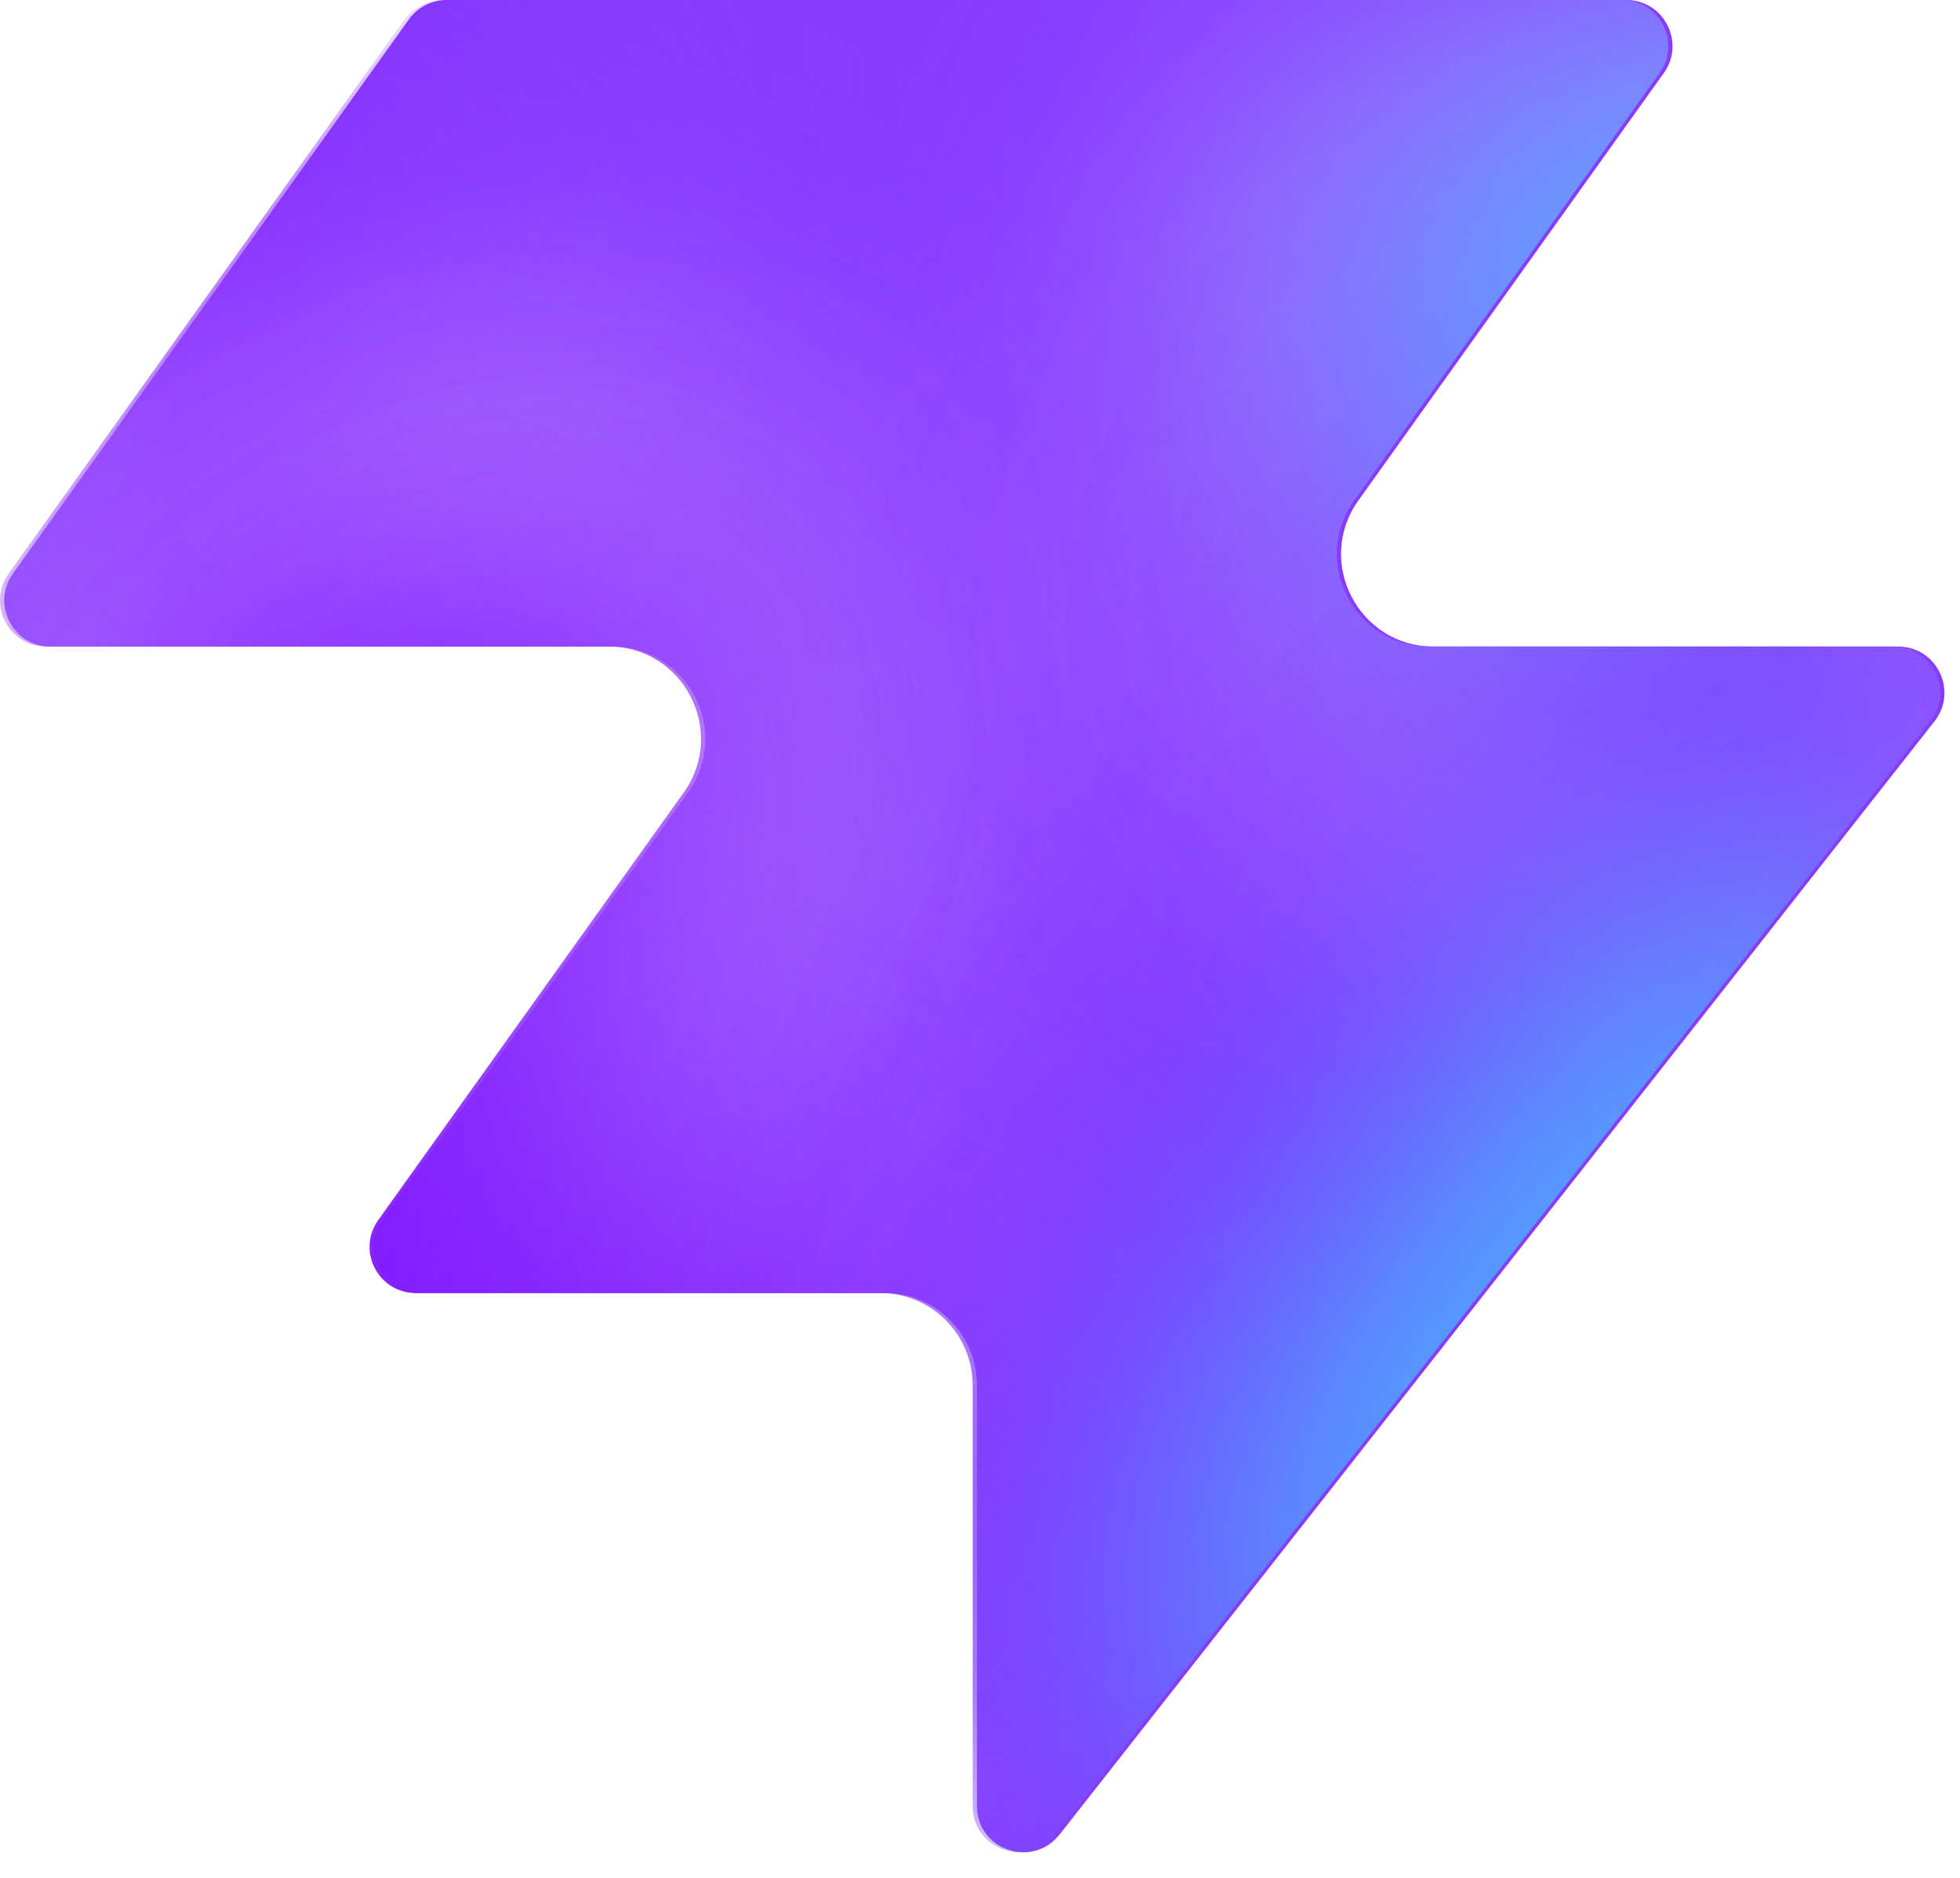
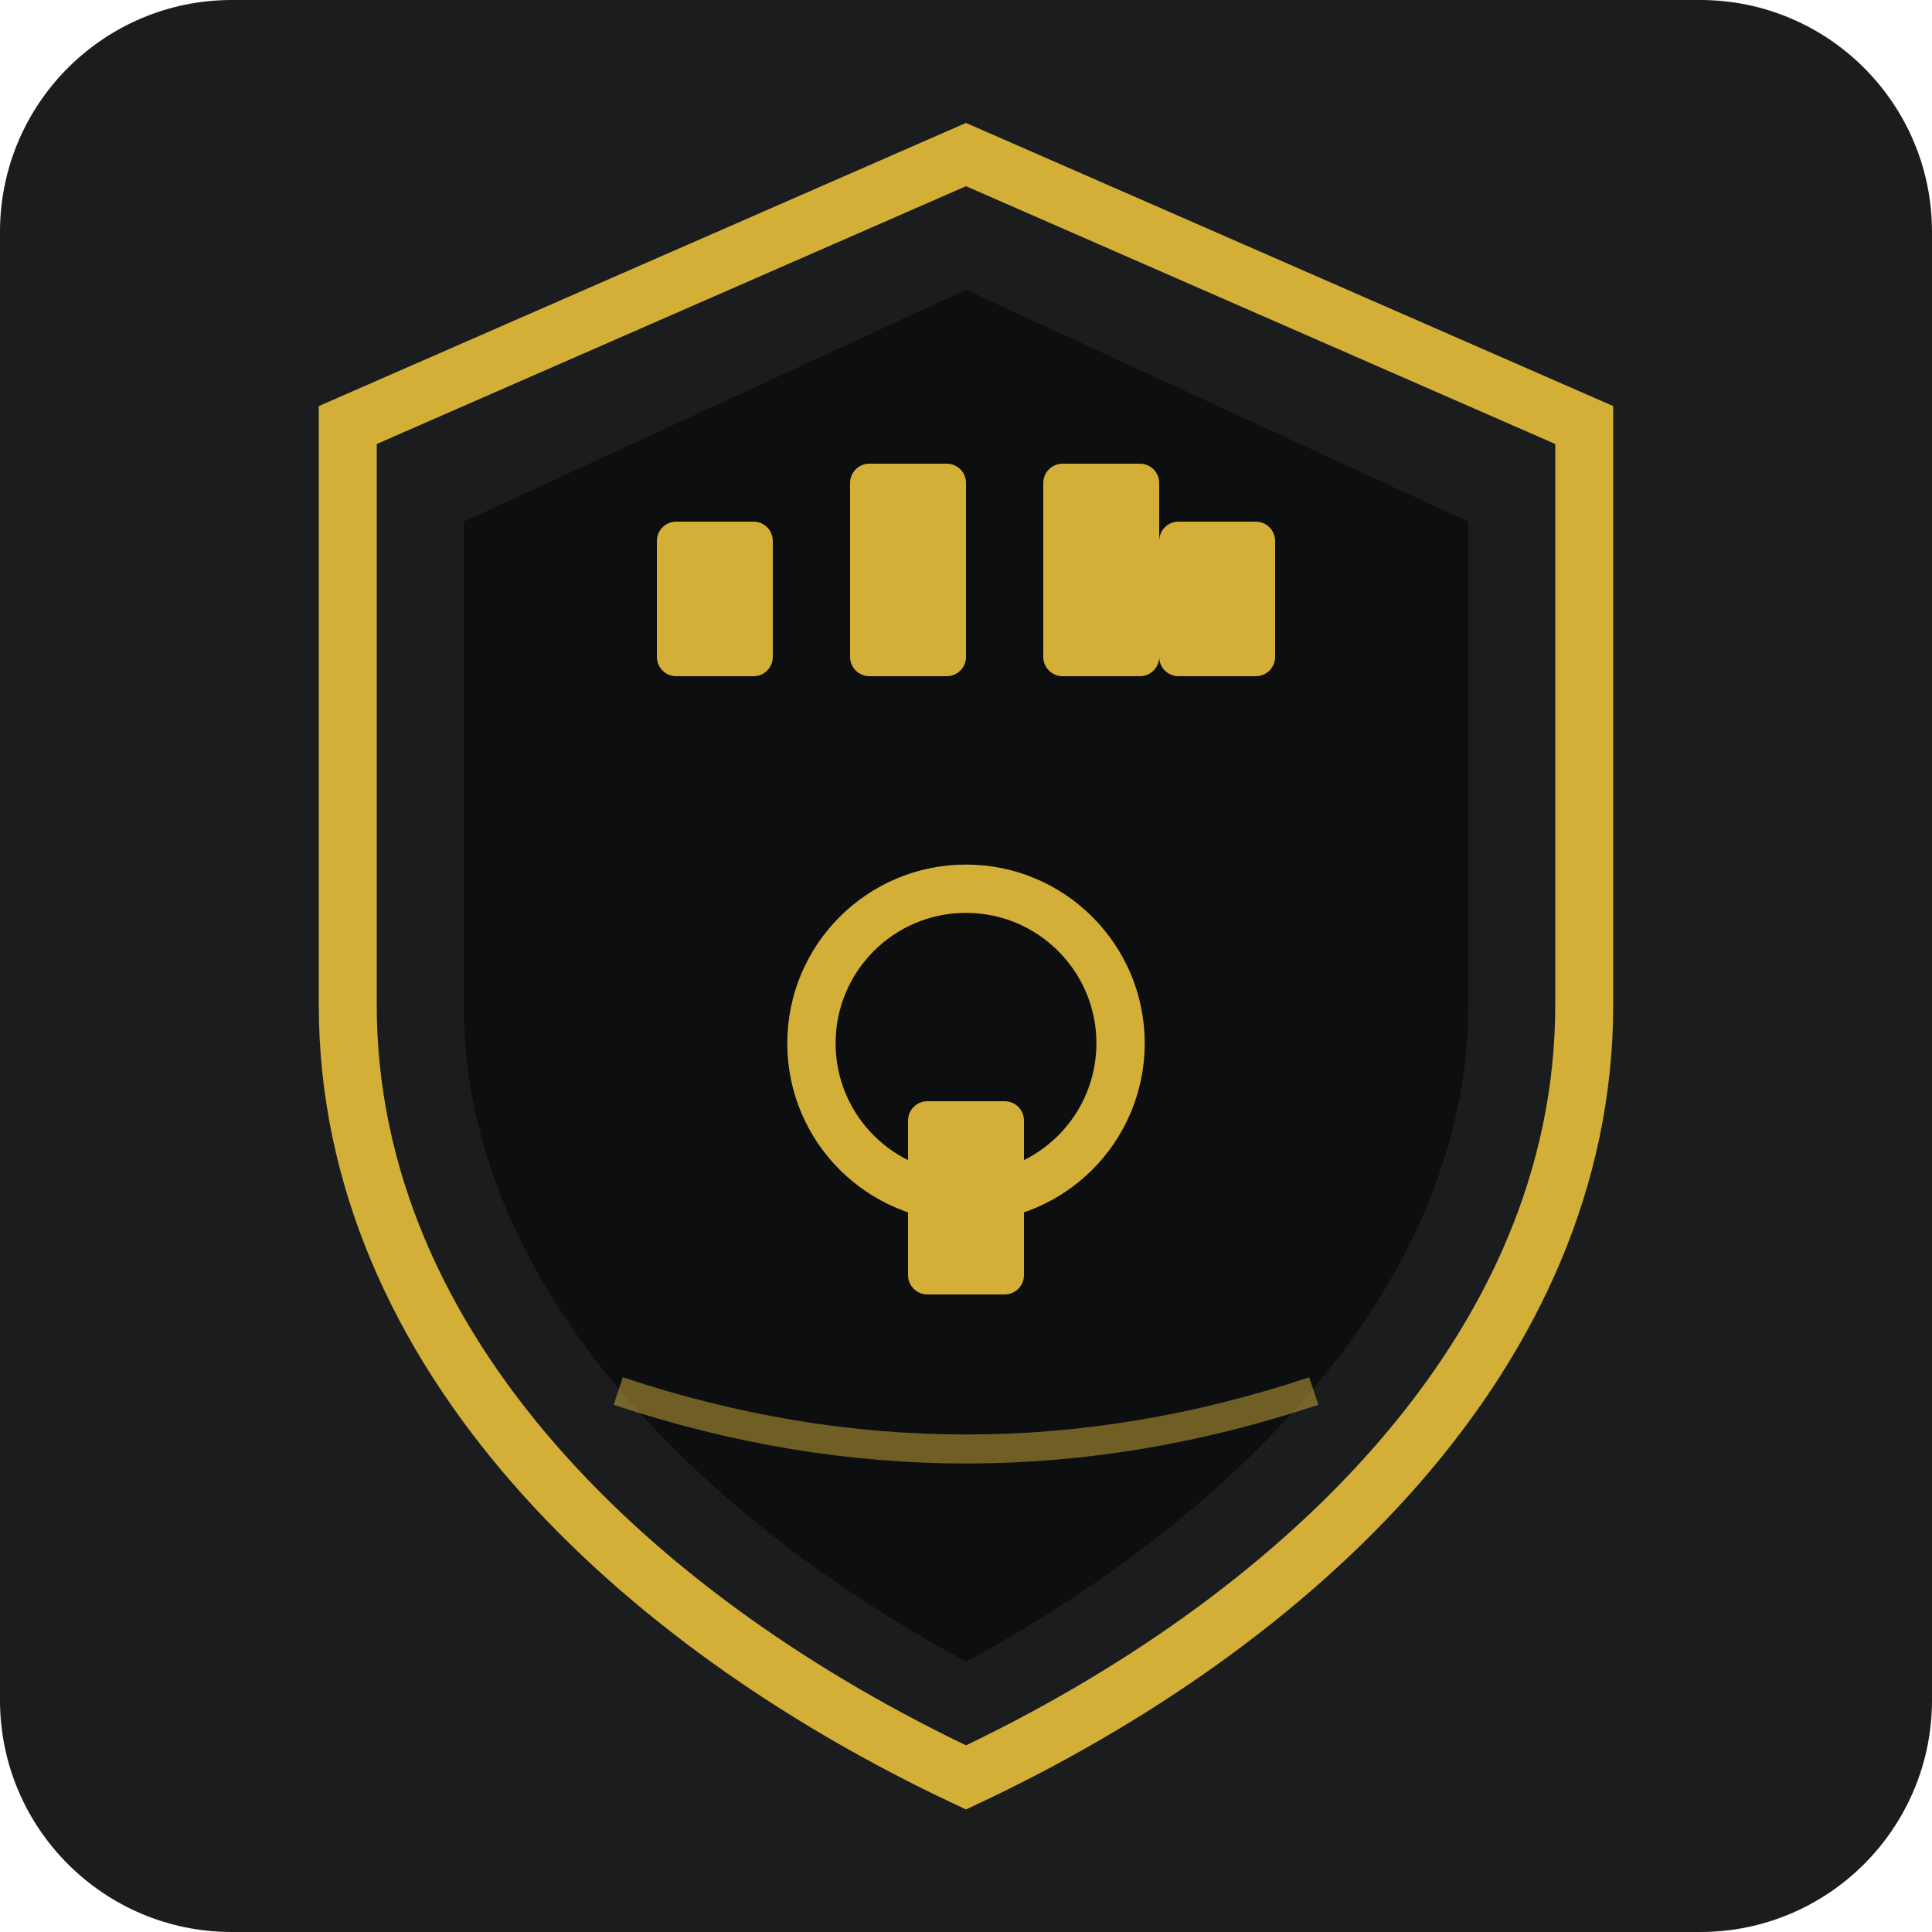
- <svg xmlns="http://www.w3.org/2000/svg" width="48" height="46" fill="none" viewBox="0 0 48 46">
-   <path fill="#863bff" d="M25.946 44.938c-.664.845-2.021.375-2.021-.698V33.937a2.26 2.26 0 0 0-2.262-2.262H10.287c-.92 0-1.456-1.04-.92-1.788l7.48-10.471c1.07-1.497 0-3.578-1.842-3.578H1.237c-.92 0-1.456-1.04-.92-1.788L10.013.474c.214-.297.556-.474.92-.474h28.894c.92 0 1.456 1.04.92 1.788l-7.48 10.471c-1.07 1.498 0 3.579 1.842 3.579h11.377c.943 0 1.473 1.088.89 1.83L25.947 44.94z" style="fill:#863bff;fill:color(display-p3 .525 .23 1);fill-opacity:1" />
-   <mask id="a" width="48" height="46" x="0" y="0" maskUnits="userSpaceOnUse" style="mask-type:alpha">
-     <path fill="#000" d="M25.842 44.938c-.664.844-2.021.375-2.021-.698V33.937a2.26 2.26 0 0 0-2.262-2.262H10.183c-.92 0-1.456-1.04-.92-1.788l7.48-10.471c1.07-1.498 0-3.579-1.842-3.579H1.133c-.92 0-1.456-1.04-.92-1.787L9.91.473c.214-.297.556-.474.92-.474h28.894c.92 0 1.456 1.04.92 1.788l-7.48 10.471c-1.07 1.498 0 3.578 1.842 3.578h11.377c.943 0 1.473 1.088.89 1.832L25.843 44.94z" style="fill:#000;fill-opacity:1" />
-   </mask>
-   <g mask="url(#a)">
-     <g filter="url(#b)">
-       <ellipse cx="5.508" cy="14.704" fill="#ede6ff" rx="5.508" ry="14.704" style="fill:#ede6ff;fill:color(display-p3 .927 .903 1);fill-opacity:1" transform="matrix(.00324 1 1 -.00324 -4.47 31.516)" />
-     </g>
-     <g filter="url(#c)">
-       <ellipse cx="10.399" cy="29.851" fill="#ede6ff" rx="10.399" ry="29.851" style="fill:#ede6ff;fill:color(display-p3 .927 .903 1);fill-opacity:1" transform="matrix(.00324 1 1 -.00324 -39.328 7.883)" />
-     </g>
-     <g filter="url(#d)">
-       <ellipse cx="5.508" cy="30.487" fill="#7e14ff" rx="5.508" ry="30.487" style="fill:#7e14ff;fill:color(display-p3 .492 .077 1);fill-opacity:1" transform="rotate(89.814 -25.913 -14.639)scale(1 -1)" />
-     </g>
-     <g filter="url(#e)">
-       <ellipse cx="5.508" cy="30.599" fill="#7e14ff" rx="5.508" ry="30.599" style="fill:#7e14ff;fill:color(display-p3 .492 .077 1);fill-opacity:1" transform="rotate(89.814 -32.644 -3.334)scale(1 -1)" />
-     </g>
-     <g filter="url(#f)">
-       <ellipse cx="5.508" cy="30.599" fill="#7e14ff" rx="5.508" ry="30.599" style="fill:#7e14ff;fill:color(display-p3 .492 .077 1);fill-opacity:1" transform="matrix(.00324 1 1 -.00324 -34.34 30.47)" />
-     </g>
-     <g filter="url(#g)">
-       <ellipse cx="14.072" cy="22.078" fill="#ede6ff" rx="14.072" ry="22.078" style="fill:#ede6ff;fill:color(display-p3 .927 .903 1);fill-opacity:1" transform="rotate(93.35 24.506 48.493)scale(-1 1)" />
-     </g>
-     <g filter="url(#h)">
-       <ellipse cx="3.47" cy="21.501" fill="#7e14ff" rx="3.47" ry="21.501" style="fill:#7e14ff;fill:color(display-p3 .492 .077 1);fill-opacity:1" transform="rotate(89.009 28.708 47.59)scale(-1 1)" />
-     </g>
-     <g filter="url(#i)">
-       <ellipse cx="3.47" cy="21.501" fill="#7e14ff" rx="3.47" ry="21.501" style="fill:#7e14ff;fill:color(display-p3 .492 .077 1);fill-opacity:1" transform="rotate(89.009 28.708 47.59)scale(-1 1)" />
-     </g>
-     <g filter="url(#j)">
-       <ellipse cx=".387" cy="8.972" fill="#7e14ff" rx="4.407" ry="29.108" style="fill:#7e14ff;fill:color(display-p3 .492 .077 1);fill-opacity:1" transform="rotate(39.51 .387 8.972)" />
-     </g>
-     <g filter="url(#k)">
-       <ellipse cx="47.523" cy="-6.092" fill="#7e14ff" rx="4.407" ry="29.108" style="fill:#7e14ff;fill:color(display-p3 .492 .077 1);fill-opacity:1" transform="rotate(37.892 47.523 -6.092)" />
-     </g>
-     <g filter="url(#l)">
-       <ellipse cx="41.412" cy="6.333" fill="#47bfff" rx="5.971" ry="9.665" style="fill:#47bfff;fill:color(display-p3 .28 .748 1);fill-opacity:1" transform="rotate(37.892 41.412 6.333)" />
-     </g>
-     <g filter="url(#m)">
-       <ellipse cx="-1.879" cy="38.332" fill="#7e14ff" rx="4.407" ry="29.108" style="fill:#7e14ff;fill:color(display-p3 .492 .077 1);fill-opacity:1" transform="rotate(37.892 -1.88 38.332)" />
-     </g>
-     <g filter="url(#n)">
-       <ellipse cx="-1.879" cy="38.332" fill="#7e14ff" rx="4.407" ry="29.108" style="fill:#7e14ff;fill:color(display-p3 .492 .077 1);fill-opacity:1" transform="rotate(37.892 -1.88 38.332)" />
-     </g>
-     <g filter="url(#o)">
-       <ellipse cx="35.651" cy="29.907" fill="#7e14ff" rx="4.407" ry="29.108" style="fill:#7e14ff;fill:color(display-p3 .492 .077 1);fill-opacity:1" transform="rotate(37.892 35.651 29.907)" />
-     </g>
-     <g filter="url(#p)">
-       <ellipse cx="38.418" cy="32.4" fill="#47bfff" rx="5.971" ry="15.297" style="fill:#47bfff;fill:color(display-p3 .28 .748 1);fill-opacity:1" transform="rotate(37.892 38.418 32.4)" />
-     </g>
-   </g>
-   <defs>
-     <filter id="b" width="60.045" height="41.654" x="-19.77" y="16.149" color-interpolation-filters="sRGB" filterUnits="userSpaceOnUse">
-       <feFlood flood-opacity="0" result="BackgroundImageFix" />
-       <feBlend in="SourceGraphic" in2="BackgroundImageFix" result="shape" />
-       <feGaussianBlur result="effect1_foregroundBlur_2002_17158" stdDeviation="7.659" />
-     </filter>
-     <filter id="c" width="90.34" height="51.437" x="-54.613" y="-7.533" color-interpolation-filters="sRGB" filterUnits="userSpaceOnUse">
-       <feFlood flood-opacity="0" result="BackgroundImageFix" />
-       <feBlend in="SourceGraphic" in2="BackgroundImageFix" result="shape" />
-       <feGaussianBlur result="effect1_foregroundBlur_2002_17158" stdDeviation="7.659" />
-     </filter>
-     <filter id="d" width="79.355" height="29.4" x="-49.64" y="2.03" color-interpolation-filters="sRGB" filterUnits="userSpaceOnUse">
-       <feFlood flood-opacity="0" result="BackgroundImageFix" />
-       <feBlend in="SourceGraphic" in2="BackgroundImageFix" result="shape" />
-       <feGaussianBlur result="effect1_foregroundBlur_2002_17158" stdDeviation="4.596" />
-     </filter>
-     <filter id="e" width="79.579" height="29.4" x="-45.045" y="20.029" color-interpolation-filters="sRGB" filterUnits="userSpaceOnUse">
-       <feFlood flood-opacity="0" result="BackgroundImageFix" />
-       <feBlend in="SourceGraphic" in2="BackgroundImageFix" result="shape" />
-       <feGaussianBlur result="effect1_foregroundBlur_2002_17158" stdDeviation="4.596" />
-     </filter>
-     <filter id="f" width="79.579" height="29.4" x="-43.513" y="21.178" color-interpolation-filters="sRGB" filterUnits="userSpaceOnUse">
-       <feFlood flood-opacity="0" result="BackgroundImageFix" />
-       <feBlend in="SourceGraphic" in2="BackgroundImageFix" result="shape" />
-       <feGaussianBlur result="effect1_foregroundBlur_2002_17158" stdDeviation="4.596" />
-     </filter>
-     <filter id="g" width="74.749" height="58.852" x="15.756" y="-17.901" color-interpolation-filters="sRGB" filterUnits="userSpaceOnUse">
-       <feFlood flood-opacity="0" result="BackgroundImageFix" />
-       <feBlend in="SourceGraphic" in2="BackgroundImageFix" result="shape" />
-       <feGaussianBlur result="effect1_foregroundBlur_2002_17158" stdDeviation="7.659" />
-     </filter>
-     <filter id="h" width="61.377" height="25.362" x="23.548" y="2.284" color-interpolation-filters="sRGB" filterUnits="userSpaceOnUse">
-       <feFlood flood-opacity="0" result="BackgroundImageFix" />
-       <feBlend in="SourceGraphic" in2="BackgroundImageFix" result="shape" />
-       <feGaussianBlur result="effect1_foregroundBlur_2002_17158" stdDeviation="4.596" />
-     </filter>
-     <filter id="i" width="61.377" height="25.362" x="23.548" y="2.284" color-interpolation-filters="sRGB" filterUnits="userSpaceOnUse">
-       <feFlood flood-opacity="0" result="BackgroundImageFix" />
-       <feBlend in="SourceGraphic" in2="BackgroundImageFix" result="shape" />
-       <feGaussianBlur result="effect1_foregroundBlur_2002_17158" stdDeviation="4.596" />
-     </filter>
-     <filter id="j" width="56.045" height="63.649" x="-27.636" y="-22.853" color-interpolation-filters="sRGB" filterUnits="userSpaceOnUse">
-       <feFlood flood-opacity="0" result="BackgroundImageFix" />
-       <feBlend in="SourceGraphic" in2="BackgroundImageFix" result="shape" />
-       <feGaussianBlur result="effect1_foregroundBlur_2002_17158" stdDeviation="4.596" />
-     </filter>
-     <filter id="k" width="54.814" height="64.646" x="20.116" y="-38.415" color-interpolation-filters="sRGB" filterUnits="userSpaceOnUse">
-       <feFlood flood-opacity="0" result="BackgroundImageFix" />
-       <feBlend in="SourceGraphic" in2="BackgroundImageFix" result="shape" />
-       <feGaussianBlur result="effect1_foregroundBlur_2002_17158" stdDeviation="4.596" />
-     </filter>
-     <filter id="l" width="33.541" height="35.313" x="24.641" y="-11.323" color-interpolation-filters="sRGB" filterUnits="userSpaceOnUse">
-       <feFlood flood-opacity="0" result="BackgroundImageFix" />
-       <feBlend in="SourceGraphic" in2="BackgroundImageFix" result="shape" />
-       <feGaussianBlur result="effect1_foregroundBlur_2002_17158" stdDeviation="4.596" />
-     </filter>
-     <filter id="m" width="54.814" height="64.646" x="-29.286" y="6.009" color-interpolation-filters="sRGB" filterUnits="userSpaceOnUse">
-       <feFlood flood-opacity="0" result="BackgroundImageFix" />
-       <feBlend in="SourceGraphic" in2="BackgroundImageFix" result="shape" />
-       <feGaussianBlur result="effect1_foregroundBlur_2002_17158" stdDeviation="4.596" />
-     </filter>
-     <filter id="n" width="54.814" height="64.646" x="-29.286" y="6.009" color-interpolation-filters="sRGB" filterUnits="userSpaceOnUse">
-       <feFlood flood-opacity="0" result="BackgroundImageFix" />
-       <feBlend in="SourceGraphic" in2="BackgroundImageFix" result="shape" />
-       <feGaussianBlur result="effect1_foregroundBlur_2002_17158" stdDeviation="4.596" />
-     </filter>
-     <filter id="o" width="54.814" height="64.646" x="8.244" y="-2.416" color-interpolation-filters="sRGB" filterUnits="userSpaceOnUse">
-       <feFlood flood-opacity="0" result="BackgroundImageFix" />
-       <feBlend in="SourceGraphic" in2="BackgroundImageFix" result="shape" />
-       <feGaussianBlur result="effect1_foregroundBlur_2002_17158" stdDeviation="4.596" />
-     </filter>
-     <filter id="p" width="39.409" height="43.623" x="18.713" y="10.588" color-interpolation-filters="sRGB" filterUnits="userSpaceOnUse">
-       <feFlood flood-opacity="0" result="BackgroundImageFix" />
-       <feBlend in="SourceGraphic" in2="BackgroundImageFix" result="shape" />
-       <feGaussianBlur result="effect1_foregroundBlur_2002_17158" stdDeviation="4.596" />
-     </filter>
-   </defs>
+ <svg xmlns="http://www.w3.org/2000/svg" viewBox="0 0 100 100" width="100" height="100">
+   <rect width="100" height="100" fill="#1A1C1E" rx="12" />
+   <path d="M50 8 L82 22 L82 52 C82 70 67 84 50 92 C33 84 18 70 18 52 L18 22 Z" fill="#1A1C1E" stroke="#D4AF37" stroke-width="3" />
+   <path d="M50 15 L76 27 L76 52 C76 67 63 79 50 86 C37 79 24 67 24 52 L24 27 Z" fill="#0D0E10" />
+   <rect x="34" y="27" width="6" height="8" fill="#D4AF37" rx="1" />
+   <rect x="44" y="24" width="6" height="11" fill="#D4AF37" rx="1" />
+   <rect x="54" y="24" width="6" height="11" fill="#D4AF37" rx="1" />
+   <rect x="60" y="27" width="6" height="8" fill="#D4AF37" rx="1" />
+   <circle cx="50" cy="54" r="8" fill="none" stroke="#D4AF37" stroke-width="2.5" />
+   <rect x="47" y="57" width="6" height="10" fill="#D4AF37" rx="1" />
+   <path d="M32 72 Q50 78 68 72" fill="none" stroke="#D4AF37" stroke-width="1.5" opacity="0.5" />
</svg>
